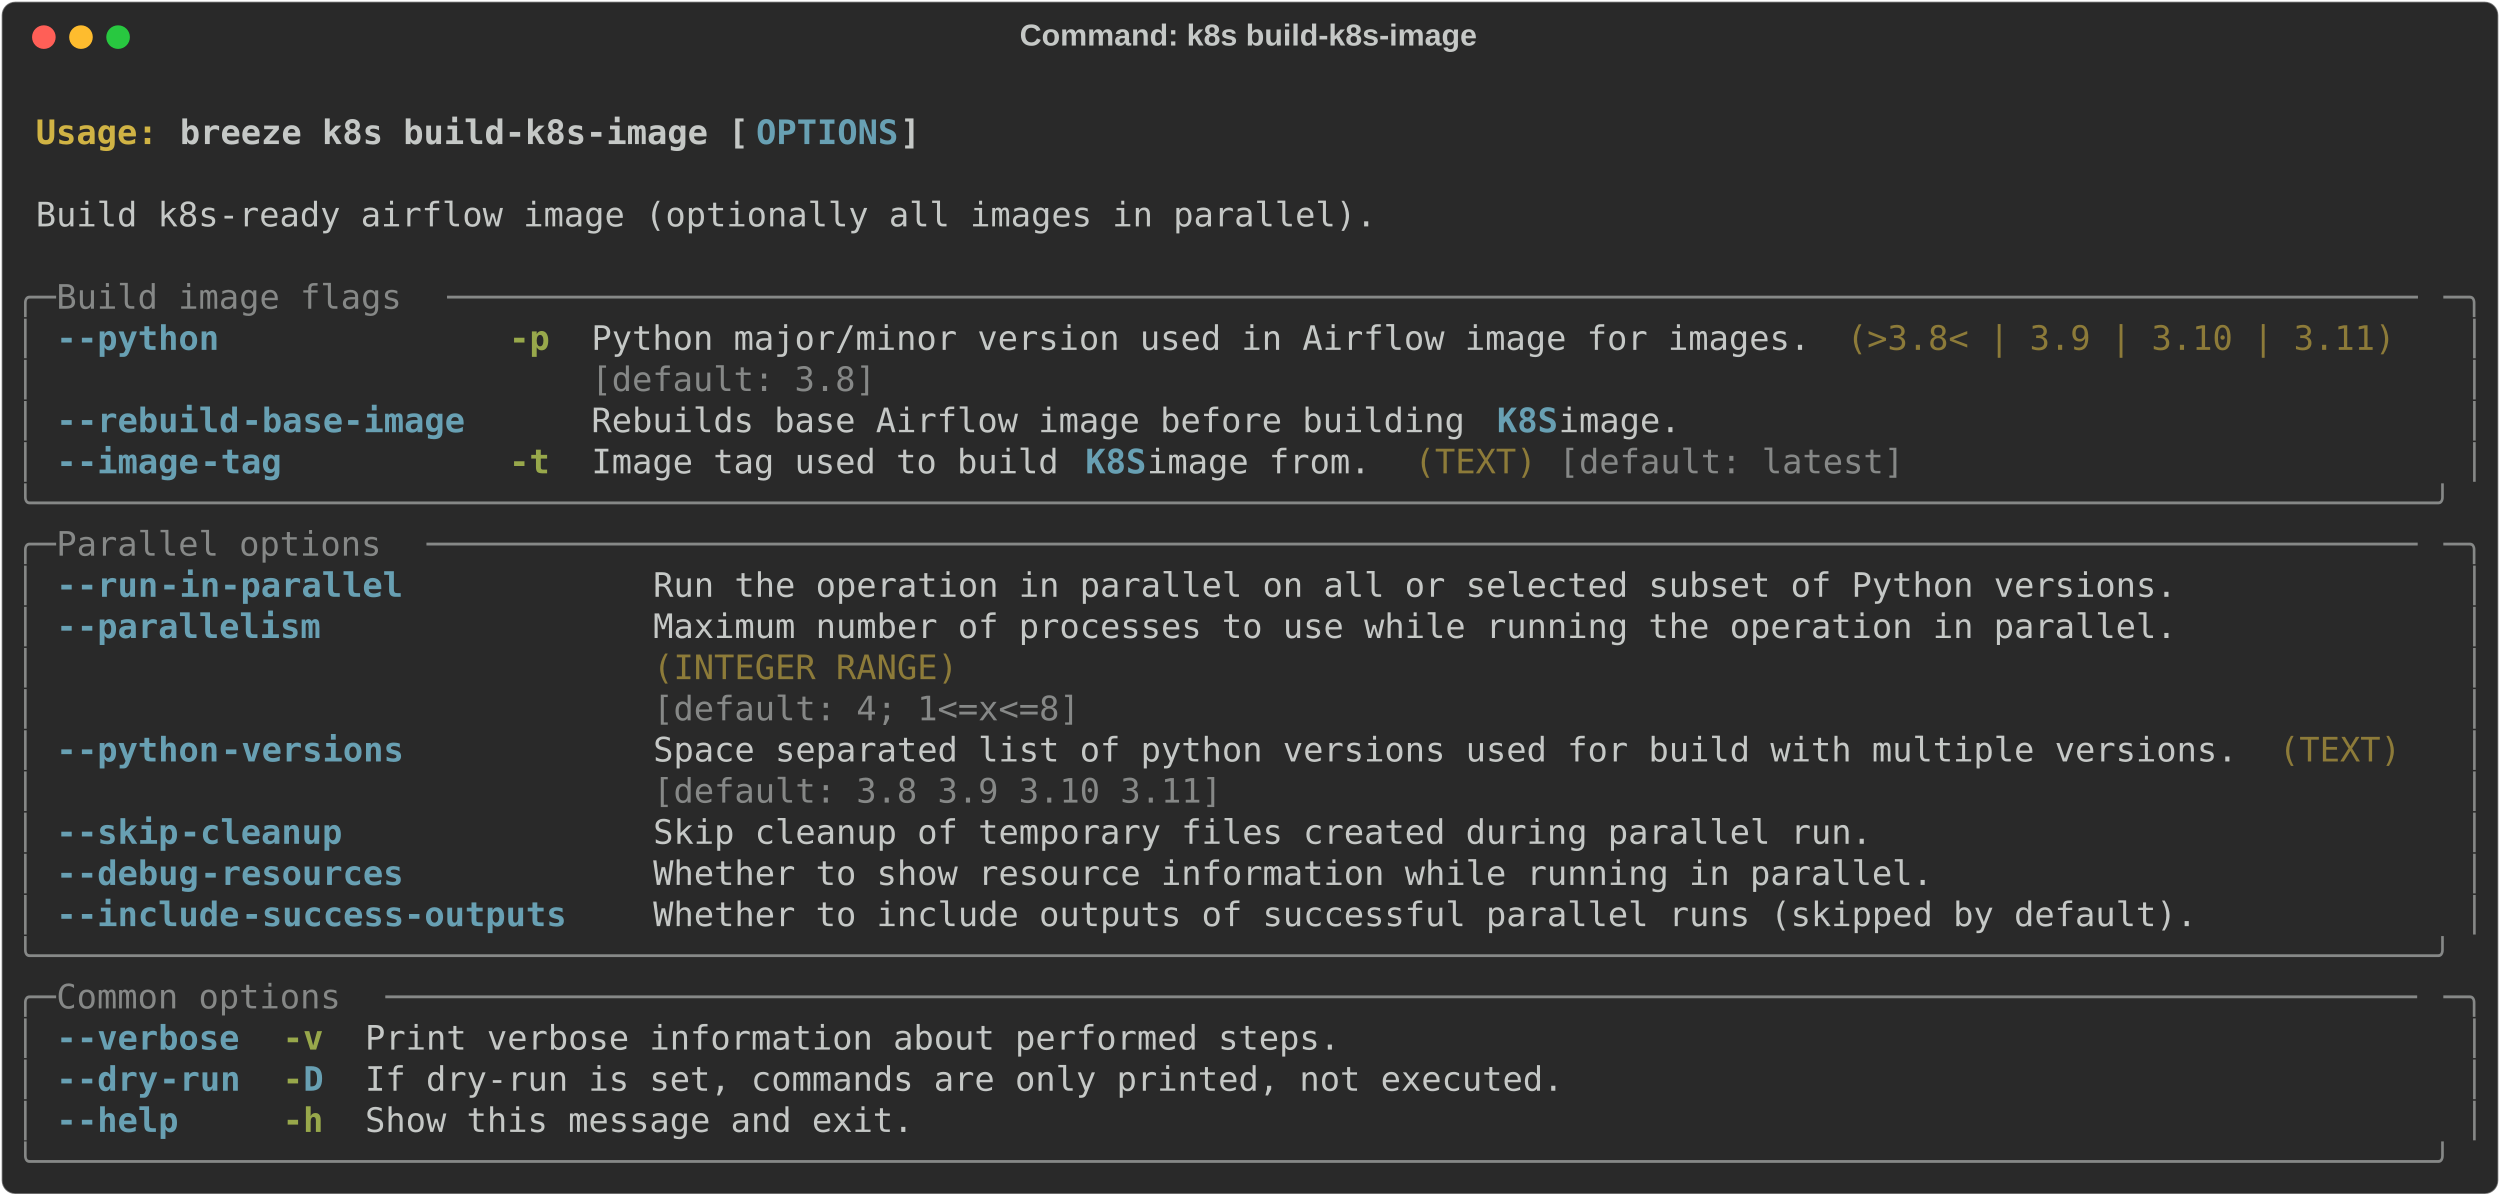
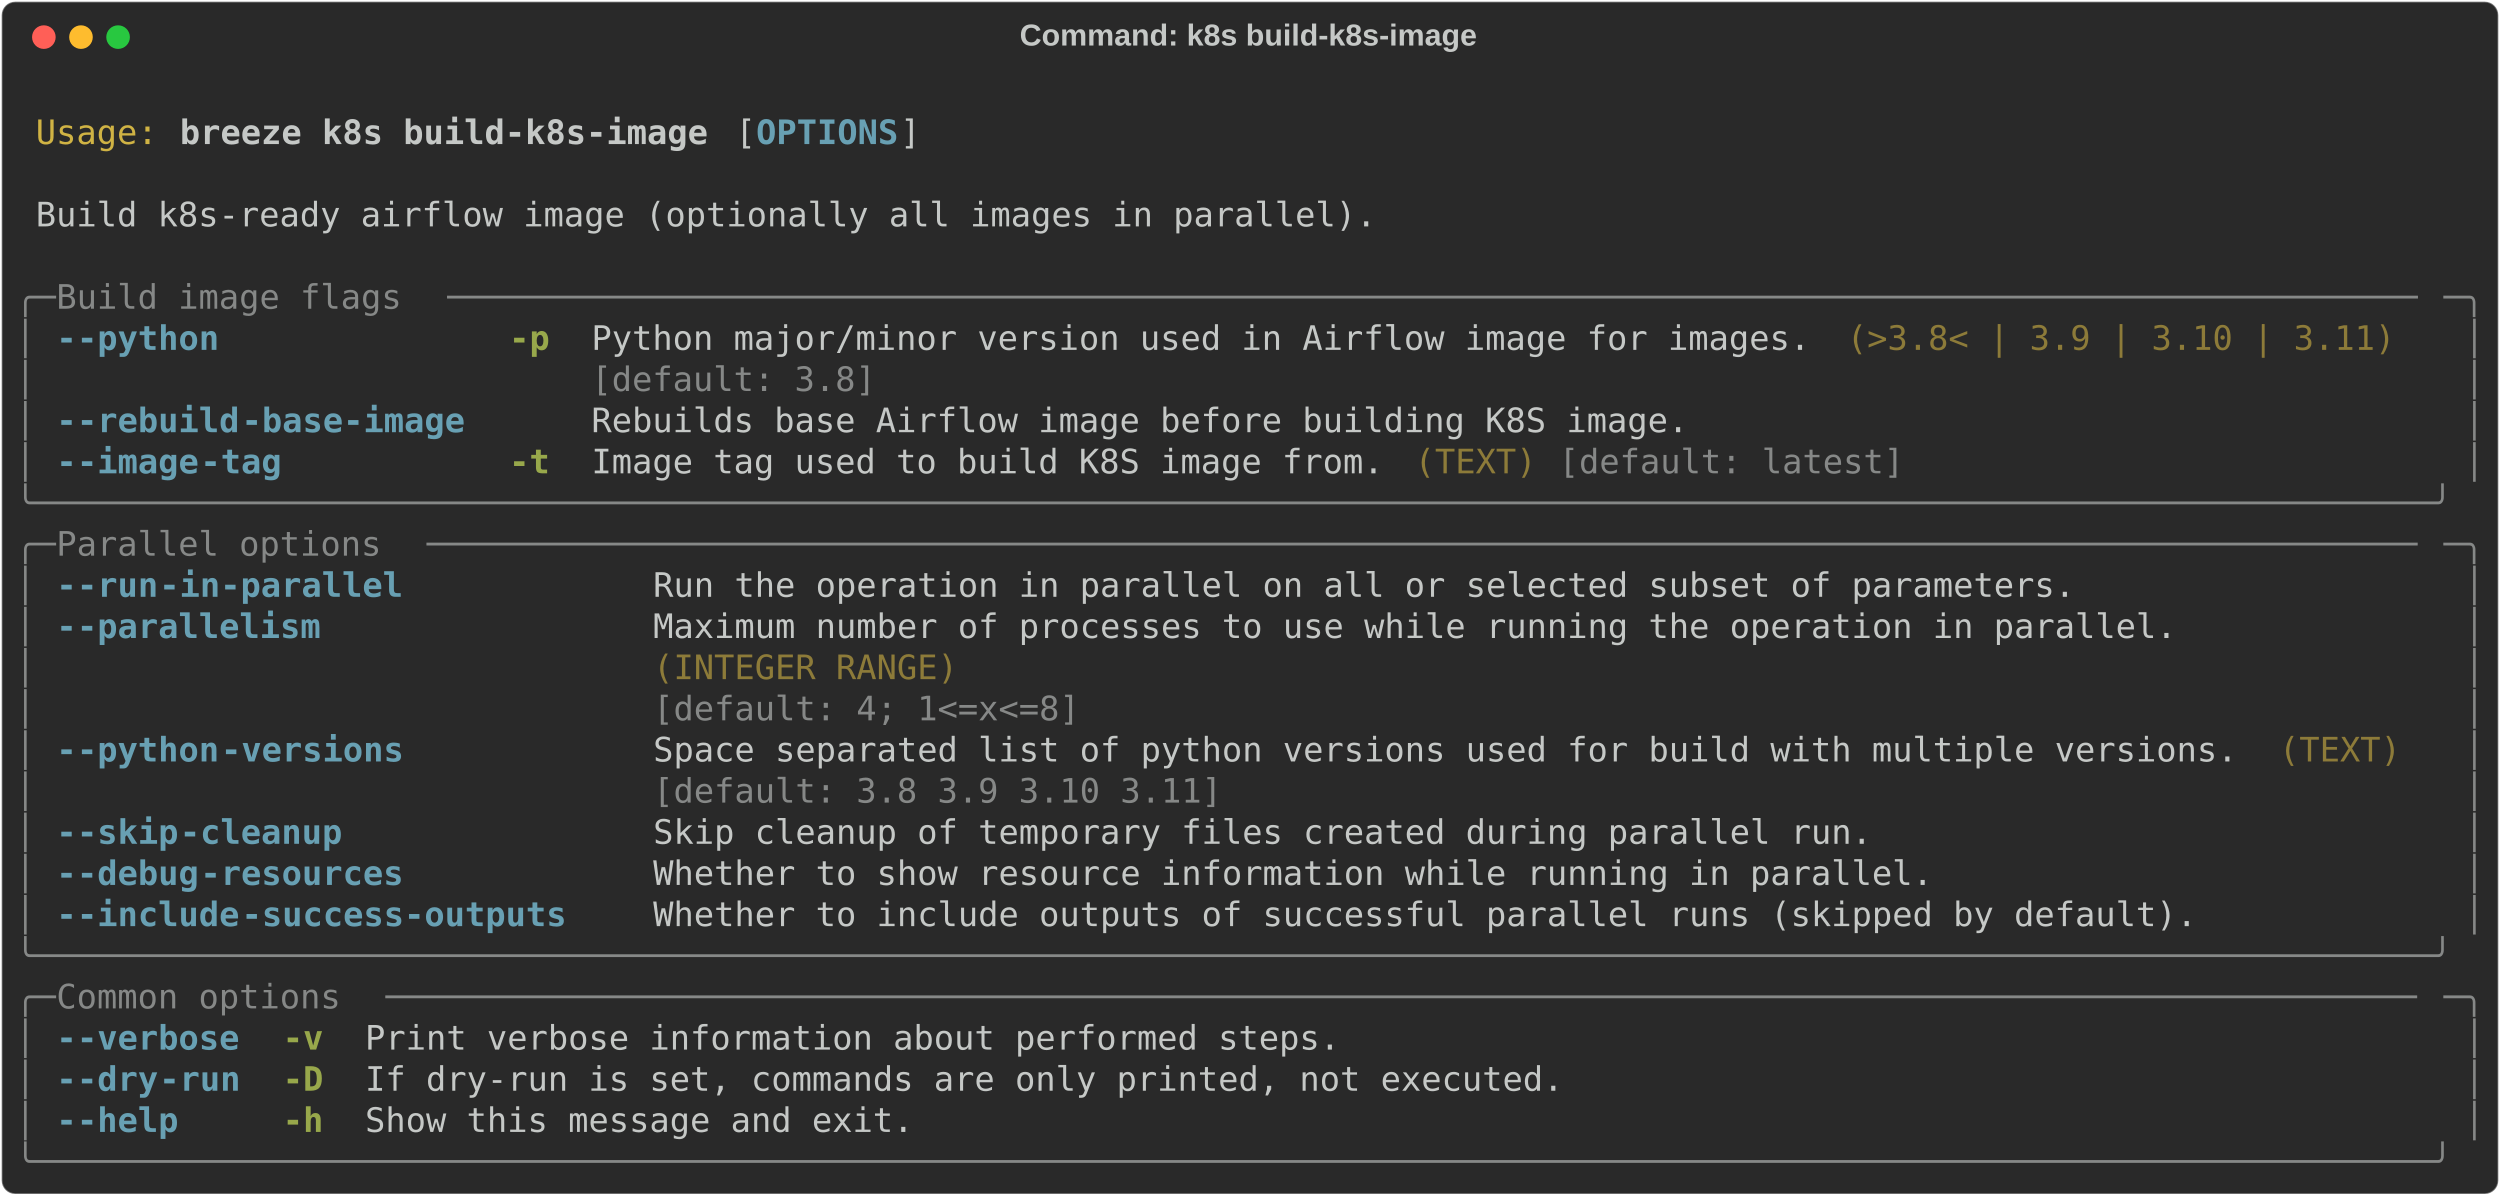
<svg xmlns="http://www.w3.org/2000/svg" class="rich-terminal" viewBox="0 0 1482 708.8">
  <style>

    @font-face {
        font-family: "Fira Code";
        src: local("FiraCode-Regular"),
                url("https://cdnjs.cloudflare.com/ajax/libs/firacode/6.2.0/woff2/FiraCode-Regular.woff2") format("woff2"),
                url("https://cdnjs.cloudflare.com/ajax/libs/firacode/6.2.0/woff/FiraCode-Regular.woff") format("woff");
        font-style: normal;
        font-weight: 400;
    }
    @font-face {
        font-family: "Fira Code";
        src: local("FiraCode-Bold"),
                url("https://cdnjs.cloudflare.com/ajax/libs/firacode/6.2.0/woff2/FiraCode-Bold.woff2") format("woff2"),
                url("https://cdnjs.cloudflare.com/ajax/libs/firacode/6.2.0/woff/FiraCode-Bold.woff") format("woff");
        font-style: bold;
        font-weight: 700;
    }

    .breeze-k8s-build-k8s-image-matrix {
        font-family: Fira Code, monospace;
        font-size: 20px;
        line-height: 24.4px;
        font-variant-east-asian: full-width;
    }

    .breeze-k8s-build-k8s-image-title {
        font-size: 18px;
        font-weight: bold;
        font-family: arial;
    }

-     .breeze-k8s-build-k8s-image-r1 { fill: #c5c8c6;font-weight: bold }
- .breeze-k8s-build-k8s-image-r2 { fill: #c5c8c6 }
- .breeze-k8s-build-k8s-image-r3 { fill: #d0b344;font-weight: bold }
+     .breeze-k8s-build-k8s-image-r1 { fill: #c5c8c6 }
+ .breeze-k8s-build-k8s-image-r2 { fill: #d0b344 }
+ .breeze-k8s-build-k8s-image-r3 { fill: #c5c8c6;font-weight: bold }
.breeze-k8s-build-k8s-image-r4 { fill: #68a0b3;font-weight: bold }
.breeze-k8s-build-k8s-image-r5 { fill: #868887 }
.breeze-k8s-build-k8s-image-r6 { fill: #98a84b;font-weight: bold }
.breeze-k8s-build-k8s-image-r7 { fill: #8d7b39 }
    </style>
  <defs>
    <clipPath id="breeze-k8s-build-k8s-image-clip-terminal">
      <rect x="0" y="0" width="1463.0" height="657.8" />
    </clipPath>
    <clipPath id="breeze-k8s-build-k8s-image-line-0">
      <rect x="0" y="1.5" width="1464" height="24.65" />
    </clipPath>
    <clipPath id="breeze-k8s-build-k8s-image-line-1">
      <rect x="0" y="25.9" width="1464" height="24.65" />
    </clipPath>
    <clipPath id="breeze-k8s-build-k8s-image-line-2">
      <rect x="0" y="50.3" width="1464" height="24.65" />
    </clipPath>
    <clipPath id="breeze-k8s-build-k8s-image-line-3">
      <rect x="0" y="74.7" width="1464" height="24.65" />
    </clipPath>
    <clipPath id="breeze-k8s-build-k8s-image-line-4">
      <rect x="0" y="99.1" width="1464" height="24.65" />
    </clipPath>
    <clipPath id="breeze-k8s-build-k8s-image-line-5">
      <rect x="0" y="123.5" width="1464" height="24.65" />
    </clipPath>
    <clipPath id="breeze-k8s-build-k8s-image-line-6">
      <rect x="0" y="147.9" width="1464" height="24.65" />
    </clipPath>
    <clipPath id="breeze-k8s-build-k8s-image-line-7">
      <rect x="0" y="172.3" width="1464" height="24.65" />
    </clipPath>
    <clipPath id="breeze-k8s-build-k8s-image-line-8">
      <rect x="0" y="196.7" width="1464" height="24.65" />
    </clipPath>
    <clipPath id="breeze-k8s-build-k8s-image-line-9">
      <rect x="0" y="221.1" width="1464" height="24.65" />
    </clipPath>
    <clipPath id="breeze-k8s-build-k8s-image-line-10">
      <rect x="0" y="245.5" width="1464" height="24.65" />
    </clipPath>
    <clipPath id="breeze-k8s-build-k8s-image-line-11">
      <rect x="0" y="269.9" width="1464" height="24.65" />
    </clipPath>
    <clipPath id="breeze-k8s-build-k8s-image-line-12">
      <rect x="0" y="294.3" width="1464" height="24.65" />
    </clipPath>
    <clipPath id="breeze-k8s-build-k8s-image-line-13">
      <rect x="0" y="318.7" width="1464" height="24.65" />
    </clipPath>
    <clipPath id="breeze-k8s-build-k8s-image-line-14">
      <rect x="0" y="343.1" width="1464" height="24.65" />
    </clipPath>
    <clipPath id="breeze-k8s-build-k8s-image-line-15">
      <rect x="0" y="367.5" width="1464" height="24.65" />
    </clipPath>
    <clipPath id="breeze-k8s-build-k8s-image-line-16">
      <rect x="0" y="391.9" width="1464" height="24.65" />
    </clipPath>
    <clipPath id="breeze-k8s-build-k8s-image-line-17">
      <rect x="0" y="416.3" width="1464" height="24.65" />
    </clipPath>
    <clipPath id="breeze-k8s-build-k8s-image-line-18">
      <rect x="0" y="440.7" width="1464" height="24.65" />
    </clipPath>
    <clipPath id="breeze-k8s-build-k8s-image-line-19">
      <rect x="0" y="465.1" width="1464" height="24.65" />
    </clipPath>
    <clipPath id="breeze-k8s-build-k8s-image-line-20">
      <rect x="0" y="489.5" width="1464" height="24.65" />
    </clipPath>
    <clipPath id="breeze-k8s-build-k8s-image-line-21">
      <rect x="0" y="513.9" width="1464" height="24.65" />
    </clipPath>
    <clipPath id="breeze-k8s-build-k8s-image-line-22">
      <rect x="0" y="538.3" width="1464" height="24.65" />
    </clipPath>
    <clipPath id="breeze-k8s-build-k8s-image-line-23">
      <rect x="0" y="562.7" width="1464" height="24.65" />
    </clipPath>
    <clipPath id="breeze-k8s-build-k8s-image-line-24">
      <rect x="0" y="587.1" width="1464" height="24.65" />
    </clipPath>
    <clipPath id="breeze-k8s-build-k8s-image-line-25">
      <rect x="0" y="611.5" width="1464" height="24.65" />
    </clipPath>
  </defs>
  <rect fill="#292929" stroke="rgba(255,255,255,0.35)" stroke-width="1" x="1" y="1" width="1480" height="706.8" rx="8" />
  <text class="breeze-k8s-build-k8s-image-title" fill="#c5c8c6" text-anchor="middle" x="740" y="27">Command: k8s build-k8s-image</text>
  <g transform="translate(26,22)">
    <circle cx="0" cy="0" r="7" fill="#ff5f57" />
    <circle cx="22" cy="0" r="7" fill="#febc2e" />
    <circle cx="44" cy="0" r="7" fill="#28c840" />
  </g>
  <g transform="translate(9, 41)" clip-path="url(#breeze-k8s-build-k8s-image-clip-terminal)">
    <g class="breeze-k8s-build-k8s-image-matrix">
-       <text class="breeze-k8s-build-k8s-image-r2" x="1464" y="20" textLength="12.2" clip-path="url(#breeze-k8s-build-k8s-image-line-0)">
- </text>
-       <text class="breeze-k8s-build-k8s-image-r3" x="12.2" y="44.4" textLength="85.4" clip-path="url(#breeze-k8s-build-k8s-image-line-1)">Usage: </text>
-       <text class="breeze-k8s-build-k8s-image-r1" x="97.6" y="44.4" textLength="341.6" clip-path="url(#breeze-k8s-build-k8s-image-line-1)">breeze k8s build-k8s-image [</text>
+       <text class="breeze-k8s-build-k8s-image-r1" x="1464" y="20" textLength="12.2" clip-path="url(#breeze-k8s-build-k8s-image-line-0)">
+ </text>
+       <text class="breeze-k8s-build-k8s-image-r2" x="12.2" y="44.4" textLength="73.2" clip-path="url(#breeze-k8s-build-k8s-image-line-1)">Usage:</text>
+       <text class="breeze-k8s-build-k8s-image-r3" x="97.6" y="44.4" textLength="317.2" clip-path="url(#breeze-k8s-build-k8s-image-line-1)">breeze k8s build-k8s-image</text>
+       <text class="breeze-k8s-build-k8s-image-r1" x="427" y="44.4" textLength="12.2" clip-path="url(#breeze-k8s-build-k8s-image-line-1)">[</text>
      <text class="breeze-k8s-build-k8s-image-r4" x="439.2" y="44.4" textLength="85.4" clip-path="url(#breeze-k8s-build-k8s-image-line-1)">OPTIONS</text>
      <text class="breeze-k8s-build-k8s-image-r1" x="524.6" y="44.4" textLength="12.2" clip-path="url(#breeze-k8s-build-k8s-image-line-1)">]</text>
-       <text class="breeze-k8s-build-k8s-image-r2" x="1464" y="44.4" textLength="12.2" clip-path="url(#breeze-k8s-build-k8s-image-line-1)">
- </text>
-       <text class="breeze-k8s-build-k8s-image-r2" x="1464" y="68.8" textLength="12.2" clip-path="url(#breeze-k8s-build-k8s-image-line-2)">
- </text>
-       <text class="breeze-k8s-build-k8s-image-r2" x="12.2" y="93.2" textLength="805.2" clip-path="url(#breeze-k8s-build-k8s-image-line-3)">Build k8s-ready airflow image (optionally all images in parallel).</text>
-       <text class="breeze-k8s-build-k8s-image-r2" x="1464" y="93.2" textLength="12.2" clip-path="url(#breeze-k8s-build-k8s-image-line-3)">
- </text>
-       <text class="breeze-k8s-build-k8s-image-r2" x="1464" y="117.6" textLength="12.2" clip-path="url(#breeze-k8s-build-k8s-image-line-4)">
+       <text class="breeze-k8s-build-k8s-image-r1" x="1464" y="44.4" textLength="12.2" clip-path="url(#breeze-k8s-build-k8s-image-line-1)">
+ </text>
+       <text class="breeze-k8s-build-k8s-image-r1" x="1464" y="68.8" textLength="12.2" clip-path="url(#breeze-k8s-build-k8s-image-line-2)">
+ </text>
+       <text class="breeze-k8s-build-k8s-image-r1" x="12.2" y="93.2" textLength="805.2" clip-path="url(#breeze-k8s-build-k8s-image-line-3)">Build k8s-ready airflow image (optionally all images in parallel).</text>
+       <text class="breeze-k8s-build-k8s-image-r1" x="1464" y="93.2" textLength="12.2" clip-path="url(#breeze-k8s-build-k8s-image-line-3)">
+ </text>
+       <text class="breeze-k8s-build-k8s-image-r1" x="1464" y="117.6" textLength="12.2" clip-path="url(#breeze-k8s-build-k8s-image-line-4)">
</text>
      <text class="breeze-k8s-build-k8s-image-r5" x="0" y="142" textLength="24.4" clip-path="url(#breeze-k8s-build-k8s-image-line-5)">╭─</text>
      <text class="breeze-k8s-build-k8s-image-r5" x="24.4" y="142" textLength="231.8" clip-path="url(#breeze-k8s-build-k8s-image-line-5)"> Build image flags </text>
      <text class="breeze-k8s-build-k8s-image-r5" x="256.2" y="142" textLength="1183.4" clip-path="url(#breeze-k8s-build-k8s-image-line-5)">─────────────────────────────────────────────────────────────────────────────────────────────────</text>
      <text class="breeze-k8s-build-k8s-image-r5" x="1439.6" y="142" textLength="24.4" clip-path="url(#breeze-k8s-build-k8s-image-line-5)">─╮</text>
-       <text class="breeze-k8s-build-k8s-image-r2" x="1464" y="142" textLength="12.2" clip-path="url(#breeze-k8s-build-k8s-image-line-5)">
+       <text class="breeze-k8s-build-k8s-image-r1" x="1464" y="142" textLength="12.2" clip-path="url(#breeze-k8s-build-k8s-image-line-5)">
</text>
      <text class="breeze-k8s-build-k8s-image-r5" x="0" y="166.4" textLength="12.2" clip-path="url(#breeze-k8s-build-k8s-image-line-6)">│</text>
      <text class="breeze-k8s-build-k8s-image-r4" x="24.4" y="166.4" textLength="12.2" clip-path="url(#breeze-k8s-build-k8s-image-line-6)">-</text>
      <text class="breeze-k8s-build-k8s-image-r4" x="36.6" y="166.4" textLength="85.4" clip-path="url(#breeze-k8s-build-k8s-image-line-6)">-python</text>
      <text class="breeze-k8s-build-k8s-image-r6" x="292.8" y="166.4" textLength="24.4" clip-path="url(#breeze-k8s-build-k8s-image-line-6)">-p</text>
-       <text class="breeze-k8s-build-k8s-image-r2" x="341.6" y="166.4" textLength="732" clip-path="url(#breeze-k8s-build-k8s-image-line-6)">Python major/minor version used in Airflow image for images.</text>
+       <text class="breeze-k8s-build-k8s-image-r1" x="341.6" y="166.4" textLength="732" clip-path="url(#breeze-k8s-build-k8s-image-line-6)">Python major/minor version used in Airflow image for images.</text>
      <text class="breeze-k8s-build-k8s-image-r7" x="1085.8" y="166.4" textLength="329.4" clip-path="url(#breeze-k8s-build-k8s-image-line-6)">(&gt;3.8&lt; | 3.9 | 3.10 | 3.11)</text>
      <text class="breeze-k8s-build-k8s-image-r5" x="1451.8" y="166.4" textLength="12.2" clip-path="url(#breeze-k8s-build-k8s-image-line-6)">│</text>
-       <text class="breeze-k8s-build-k8s-image-r2" x="1464" y="166.4" textLength="12.2" clip-path="url(#breeze-k8s-build-k8s-image-line-6)">
+       <text class="breeze-k8s-build-k8s-image-r1" x="1464" y="166.4" textLength="12.2" clip-path="url(#breeze-k8s-build-k8s-image-line-6)">
</text>
      <text class="breeze-k8s-build-k8s-image-r5" x="0" y="190.8" textLength="12.2" clip-path="url(#breeze-k8s-build-k8s-image-line-7)">│</text>
      <text class="breeze-k8s-build-k8s-image-r5" x="341.6" y="190.8" textLength="732" clip-path="url(#breeze-k8s-build-k8s-image-line-7)">[default: 3.8]                                              </text>
      <text class="breeze-k8s-build-k8s-image-r5" x="1451.8" y="190.8" textLength="12.2" clip-path="url(#breeze-k8s-build-k8s-image-line-7)">│</text>
-       <text class="breeze-k8s-build-k8s-image-r2" x="1464" y="190.8" textLength="12.2" clip-path="url(#breeze-k8s-build-k8s-image-line-7)">
+       <text class="breeze-k8s-build-k8s-image-r1" x="1464" y="190.8" textLength="12.2" clip-path="url(#breeze-k8s-build-k8s-image-line-7)">
</text>
      <text class="breeze-k8s-build-k8s-image-r5" x="0" y="215.2" textLength="12.2" clip-path="url(#breeze-k8s-build-k8s-image-line-8)">│</text>
      <text class="breeze-k8s-build-k8s-image-r4" x="24.4" y="215.2" textLength="12.2" clip-path="url(#breeze-k8s-build-k8s-image-line-8)">-</text>
      <text class="breeze-k8s-build-k8s-image-r4" x="36.6" y="215.2" textLength="97.6" clip-path="url(#breeze-k8s-build-k8s-image-line-8)">-rebuild</text>
      <text class="breeze-k8s-build-k8s-image-r4" x="134.2" y="215.2" textLength="134.2" clip-path="url(#breeze-k8s-build-k8s-image-line-8)">-base-image</text>
-       <text class="breeze-k8s-build-k8s-image-r2" x="341.6" y="215.2" textLength="536.8" clip-path="url(#breeze-k8s-build-k8s-image-line-8)">Rebuilds base Airflow image before building </text>
-       <text class="breeze-k8s-build-k8s-image-r4" x="878.4" y="215.2" textLength="36.6" clip-path="url(#breeze-k8s-build-k8s-image-line-8)">K8S</text>
-       <text class="breeze-k8s-build-k8s-image-r2" x="915" y="215.2" textLength="85.4" clip-path="url(#breeze-k8s-build-k8s-image-line-8)"> image.</text>
+       <text class="breeze-k8s-build-k8s-image-r1" x="341.6" y="215.2" textLength="658.8" clip-path="url(#breeze-k8s-build-k8s-image-line-8)">Rebuilds base Airflow image before building K8S image.</text>
      <text class="breeze-k8s-build-k8s-image-r5" x="1451.8" y="215.2" textLength="12.2" clip-path="url(#breeze-k8s-build-k8s-image-line-8)">│</text>
-       <text class="breeze-k8s-build-k8s-image-r2" x="1464" y="215.2" textLength="12.2" clip-path="url(#breeze-k8s-build-k8s-image-line-8)">
+       <text class="breeze-k8s-build-k8s-image-r1" x="1464" y="215.2" textLength="12.2" clip-path="url(#breeze-k8s-build-k8s-image-line-8)">
</text>
      <text class="breeze-k8s-build-k8s-image-r5" x="0" y="239.6" textLength="12.2" clip-path="url(#breeze-k8s-build-k8s-image-line-9)">│</text>
      <text class="breeze-k8s-build-k8s-image-r4" x="24.4" y="239.6" textLength="12.2" clip-path="url(#breeze-k8s-build-k8s-image-line-9)">-</text>
      <text class="breeze-k8s-build-k8s-image-r4" x="36.6" y="239.6" textLength="73.2" clip-path="url(#breeze-k8s-build-k8s-image-line-9)">-image</text>
      <text class="breeze-k8s-build-k8s-image-r4" x="109.8" y="239.6" textLength="48.8" clip-path="url(#breeze-k8s-build-k8s-image-line-9)">-tag</text>
      <text class="breeze-k8s-build-k8s-image-r6" x="292.8" y="239.6" textLength="24.4" clip-path="url(#breeze-k8s-build-k8s-image-line-9)">-t</text>
-       <text class="breeze-k8s-build-k8s-image-r2" x="341.6" y="239.6" textLength="292.8" clip-path="url(#breeze-k8s-build-k8s-image-line-9)">Image tag used to build </text>
-       <text class="breeze-k8s-build-k8s-image-r4" x="634.4" y="239.6" textLength="36.6" clip-path="url(#breeze-k8s-build-k8s-image-line-9)">K8S</text>
-       <text class="breeze-k8s-build-k8s-image-r2" x="671" y="239.6" textLength="146.4" clip-path="url(#breeze-k8s-build-k8s-image-line-9)"> image from.</text>
+       <text class="breeze-k8s-build-k8s-image-r1" x="341.6" y="239.6" textLength="475.8" clip-path="url(#breeze-k8s-build-k8s-image-line-9)">Image tag used to build K8S image from.</text>
      <text class="breeze-k8s-build-k8s-image-r7" x="829.6" y="239.6" textLength="73.2" clip-path="url(#breeze-k8s-build-k8s-image-line-9)">(TEXT)</text>
      <text class="breeze-k8s-build-k8s-image-r5" x="915" y="239.6" textLength="207.4" clip-path="url(#breeze-k8s-build-k8s-image-line-9)">[default: latest]</text>
      <text class="breeze-k8s-build-k8s-image-r5" x="1451.8" y="239.6" textLength="12.2" clip-path="url(#breeze-k8s-build-k8s-image-line-9)">│</text>
-       <text class="breeze-k8s-build-k8s-image-r2" x="1464" y="239.6" textLength="12.2" clip-path="url(#breeze-k8s-build-k8s-image-line-9)">
+       <text class="breeze-k8s-build-k8s-image-r1" x="1464" y="239.6" textLength="12.2" clip-path="url(#breeze-k8s-build-k8s-image-line-9)">
</text>
      <text class="breeze-k8s-build-k8s-image-r5" x="0" y="264" textLength="1464" clip-path="url(#breeze-k8s-build-k8s-image-line-10)">╰──────────────────────────────────────────────────────────────────────────────────────────────────────────────────────╯</text>
-       <text class="breeze-k8s-build-k8s-image-r2" x="1464" y="264" textLength="12.2" clip-path="url(#breeze-k8s-build-k8s-image-line-10)">
+       <text class="breeze-k8s-build-k8s-image-r1" x="1464" y="264" textLength="12.2" clip-path="url(#breeze-k8s-build-k8s-image-line-10)">
</text>
      <text class="breeze-k8s-build-k8s-image-r5" x="0" y="288.4" textLength="24.4" clip-path="url(#breeze-k8s-build-k8s-image-line-11)">╭─</text>
      <text class="breeze-k8s-build-k8s-image-r5" x="24.4" y="288.4" textLength="219.6" clip-path="url(#breeze-k8s-build-k8s-image-line-11)"> Parallel options </text>
      <text class="breeze-k8s-build-k8s-image-r5" x="244" y="288.4" textLength="1195.6" clip-path="url(#breeze-k8s-build-k8s-image-line-11)">──────────────────────────────────────────────────────────────────────────────────────────────────</text>
      <text class="breeze-k8s-build-k8s-image-r5" x="1439.6" y="288.4" textLength="24.4" clip-path="url(#breeze-k8s-build-k8s-image-line-11)">─╮</text>
-       <text class="breeze-k8s-build-k8s-image-r2" x="1464" y="288.4" textLength="12.2" clip-path="url(#breeze-k8s-build-k8s-image-line-11)">
+       <text class="breeze-k8s-build-k8s-image-r1" x="1464" y="288.4" textLength="12.2" clip-path="url(#breeze-k8s-build-k8s-image-line-11)">
</text>
      <text class="breeze-k8s-build-k8s-image-r5" x="0" y="312.8" textLength="12.2" clip-path="url(#breeze-k8s-build-k8s-image-line-12)">│</text>
      <text class="breeze-k8s-build-k8s-image-r4" x="24.4" y="312.8" textLength="12.2" clip-path="url(#breeze-k8s-build-k8s-image-line-12)">-</text>
      <text class="breeze-k8s-build-k8s-image-r4" x="36.6" y="312.8" textLength="48.8" clip-path="url(#breeze-k8s-build-k8s-image-line-12)">-run</text>
      <text class="breeze-k8s-build-k8s-image-r4" x="85.4" y="312.8" textLength="146.4" clip-path="url(#breeze-k8s-build-k8s-image-line-12)">-in-parallel</text>
-       <text class="breeze-k8s-build-k8s-image-r2" x="378.2" y="312.8" textLength="915" clip-path="url(#breeze-k8s-build-k8s-image-line-12)">Run the operation in parallel on all or selected subset of Python versions.</text>
+       <text class="breeze-k8s-build-k8s-image-r1" x="378.2" y="312.8" textLength="854" clip-path="url(#breeze-k8s-build-k8s-image-line-12)">Run the operation in parallel on all or selected subset of parameters.</text>
      <text class="breeze-k8s-build-k8s-image-r5" x="1451.8" y="312.8" textLength="12.2" clip-path="url(#breeze-k8s-build-k8s-image-line-12)">│</text>
-       <text class="breeze-k8s-build-k8s-image-r2" x="1464" y="312.8" textLength="12.2" clip-path="url(#breeze-k8s-build-k8s-image-line-12)">
+       <text class="breeze-k8s-build-k8s-image-r1" x="1464" y="312.8" textLength="12.2" clip-path="url(#breeze-k8s-build-k8s-image-line-12)">
</text>
      <text class="breeze-k8s-build-k8s-image-r5" x="0" y="337.2" textLength="12.2" clip-path="url(#breeze-k8s-build-k8s-image-line-13)">│</text>
      <text class="breeze-k8s-build-k8s-image-r4" x="24.4" y="337.2" textLength="12.2" clip-path="url(#breeze-k8s-build-k8s-image-line-13)">-</text>
      <text class="breeze-k8s-build-k8s-image-r4" x="36.6" y="337.2" textLength="146.4" clip-path="url(#breeze-k8s-build-k8s-image-line-13)">-parallelism</text>
-       <text class="breeze-k8s-build-k8s-image-r2" x="378.2" y="337.2" textLength="915" clip-path="url(#breeze-k8s-build-k8s-image-line-13)">Maximum number of processes to use while running the operation in parallel.</text>
+       <text class="breeze-k8s-build-k8s-image-r1" x="378.2" y="337.2" textLength="915" clip-path="url(#breeze-k8s-build-k8s-image-line-13)">Maximum number of processes to use while running the operation in parallel.</text>
      <text class="breeze-k8s-build-k8s-image-r5" x="1451.8" y="337.2" textLength="12.2" clip-path="url(#breeze-k8s-build-k8s-image-line-13)">│</text>
-       <text class="breeze-k8s-build-k8s-image-r2" x="1464" y="337.2" textLength="12.2" clip-path="url(#breeze-k8s-build-k8s-image-line-13)">
+       <text class="breeze-k8s-build-k8s-image-r1" x="1464" y="337.2" textLength="12.2" clip-path="url(#breeze-k8s-build-k8s-image-line-13)">
</text>
      <text class="breeze-k8s-build-k8s-image-r5" x="0" y="361.6" textLength="12.2" clip-path="url(#breeze-k8s-build-k8s-image-line-14)">│</text>
      <text class="breeze-k8s-build-k8s-image-r7" x="378.2" y="361.6" textLength="915" clip-path="url(#breeze-k8s-build-k8s-image-line-14)">(INTEGER RANGE)                                                            </text>
      <text class="breeze-k8s-build-k8s-image-r5" x="1451.8" y="361.6" textLength="12.2" clip-path="url(#breeze-k8s-build-k8s-image-line-14)">│</text>
-       <text class="breeze-k8s-build-k8s-image-r2" x="1464" y="361.6" textLength="12.2" clip-path="url(#breeze-k8s-build-k8s-image-line-14)">
+       <text class="breeze-k8s-build-k8s-image-r1" x="1464" y="361.6" textLength="12.2" clip-path="url(#breeze-k8s-build-k8s-image-line-14)">
</text>
      <text class="breeze-k8s-build-k8s-image-r5" x="0" y="386" textLength="12.2" clip-path="url(#breeze-k8s-build-k8s-image-line-15)">│</text>
      <text class="breeze-k8s-build-k8s-image-r5" x="378.2" y="386" textLength="915" clip-path="url(#breeze-k8s-build-k8s-image-line-15)">[default: 4; 1&lt;=x&lt;=8]                                                      </text>
      <text class="breeze-k8s-build-k8s-image-r5" x="1451.8" y="386" textLength="12.2" clip-path="url(#breeze-k8s-build-k8s-image-line-15)">│</text>
-       <text class="breeze-k8s-build-k8s-image-r2" x="1464" y="386" textLength="12.2" clip-path="url(#breeze-k8s-build-k8s-image-line-15)">
+       <text class="breeze-k8s-build-k8s-image-r1" x="1464" y="386" textLength="12.2" clip-path="url(#breeze-k8s-build-k8s-image-line-15)">
</text>
      <text class="breeze-k8s-build-k8s-image-r5" x="0" y="410.4" textLength="12.2" clip-path="url(#breeze-k8s-build-k8s-image-line-16)">│</text>
      <text class="breeze-k8s-build-k8s-image-r4" x="24.4" y="410.4" textLength="12.2" clip-path="url(#breeze-k8s-build-k8s-image-line-16)">-</text>
      <text class="breeze-k8s-build-k8s-image-r4" x="36.6" y="410.4" textLength="85.4" clip-path="url(#breeze-k8s-build-k8s-image-line-16)">-python</text>
      <text class="breeze-k8s-build-k8s-image-r4" x="122" y="410.4" textLength="109.8" clip-path="url(#breeze-k8s-build-k8s-image-line-16)">-versions</text>
-       <text class="breeze-k8s-build-k8s-image-r2" x="378.2" y="410.4" textLength="951.6" clip-path="url(#breeze-k8s-build-k8s-image-line-16)">Space separated list of python versions used for build with multiple versions.</text>
+       <text class="breeze-k8s-build-k8s-image-r1" x="378.2" y="410.4" textLength="951.6" clip-path="url(#breeze-k8s-build-k8s-image-line-16)">Space separated list of python versions used for build with multiple versions.</text>
      <text class="breeze-k8s-build-k8s-image-r7" x="1342" y="410.4" textLength="73.2" clip-path="url(#breeze-k8s-build-k8s-image-line-16)">(TEXT)</text>
      <text class="breeze-k8s-build-k8s-image-r5" x="1451.8" y="410.4" textLength="12.2" clip-path="url(#breeze-k8s-build-k8s-image-line-16)">│</text>
-       <text class="breeze-k8s-build-k8s-image-r2" x="1464" y="410.4" textLength="12.2" clip-path="url(#breeze-k8s-build-k8s-image-line-16)">
+       <text class="breeze-k8s-build-k8s-image-r1" x="1464" y="410.4" textLength="12.2" clip-path="url(#breeze-k8s-build-k8s-image-line-16)">
</text>
      <text class="breeze-k8s-build-k8s-image-r5" x="0" y="434.8" textLength="12.2" clip-path="url(#breeze-k8s-build-k8s-image-line-17)">│</text>
      <text class="breeze-k8s-build-k8s-image-r5" x="378.2" y="434.8" textLength="951.6" clip-path="url(#breeze-k8s-build-k8s-image-line-17)">[default: 3.8 3.9 3.10 3.11]                                                  </text>
      <text class="breeze-k8s-build-k8s-image-r5" x="1451.8" y="434.8" textLength="12.2" clip-path="url(#breeze-k8s-build-k8s-image-line-17)">│</text>
-       <text class="breeze-k8s-build-k8s-image-r2" x="1464" y="434.8" textLength="12.2" clip-path="url(#breeze-k8s-build-k8s-image-line-17)">
+       <text class="breeze-k8s-build-k8s-image-r1" x="1464" y="434.8" textLength="12.2" clip-path="url(#breeze-k8s-build-k8s-image-line-17)">
</text>
      <text class="breeze-k8s-build-k8s-image-r5" x="0" y="459.2" textLength="12.2" clip-path="url(#breeze-k8s-build-k8s-image-line-18)">│</text>
      <text class="breeze-k8s-build-k8s-image-r4" x="24.4" y="459.2" textLength="12.2" clip-path="url(#breeze-k8s-build-k8s-image-line-18)">-</text>
      <text class="breeze-k8s-build-k8s-image-r4" x="36.6" y="459.2" textLength="61" clip-path="url(#breeze-k8s-build-k8s-image-line-18)">-skip</text>
      <text class="breeze-k8s-build-k8s-image-r4" x="97.6" y="459.2" textLength="97.6" clip-path="url(#breeze-k8s-build-k8s-image-line-18)">-cleanup</text>
-       <text class="breeze-k8s-build-k8s-image-r2" x="378.2" y="459.2" textLength="732" clip-path="url(#breeze-k8s-build-k8s-image-line-18)">Skip cleanup of temporary files created during parallel run.</text>
+       <text class="breeze-k8s-build-k8s-image-r1" x="378.2" y="459.2" textLength="732" clip-path="url(#breeze-k8s-build-k8s-image-line-18)">Skip cleanup of temporary files created during parallel run.</text>
      <text class="breeze-k8s-build-k8s-image-r5" x="1451.8" y="459.2" textLength="12.2" clip-path="url(#breeze-k8s-build-k8s-image-line-18)">│</text>
-       <text class="breeze-k8s-build-k8s-image-r2" x="1464" y="459.2" textLength="12.2" clip-path="url(#breeze-k8s-build-k8s-image-line-18)">
+       <text class="breeze-k8s-build-k8s-image-r1" x="1464" y="459.2" textLength="12.2" clip-path="url(#breeze-k8s-build-k8s-image-line-18)">
</text>
      <text class="breeze-k8s-build-k8s-image-r5" x="0" y="483.6" textLength="12.2" clip-path="url(#breeze-k8s-build-k8s-image-line-19)">│</text>
      <text class="breeze-k8s-build-k8s-image-r4" x="24.4" y="483.6" textLength="12.2" clip-path="url(#breeze-k8s-build-k8s-image-line-19)">-</text>
      <text class="breeze-k8s-build-k8s-image-r4" x="36.6" y="483.6" textLength="73.2" clip-path="url(#breeze-k8s-build-k8s-image-line-19)">-debug</text>
      <text class="breeze-k8s-build-k8s-image-r4" x="109.8" y="483.6" textLength="122" clip-path="url(#breeze-k8s-build-k8s-image-line-19)">-resources</text>
-       <text class="breeze-k8s-build-k8s-image-r2" x="378.2" y="483.6" textLength="768.6" clip-path="url(#breeze-k8s-build-k8s-image-line-19)">Whether to show resource information while running in parallel.</text>
+       <text class="breeze-k8s-build-k8s-image-r1" x="378.2" y="483.6" textLength="768.6" clip-path="url(#breeze-k8s-build-k8s-image-line-19)">Whether to show resource information while running in parallel.</text>
      <text class="breeze-k8s-build-k8s-image-r5" x="1451.8" y="483.6" textLength="12.2" clip-path="url(#breeze-k8s-build-k8s-image-line-19)">│</text>
-       <text class="breeze-k8s-build-k8s-image-r2" x="1464" y="483.6" textLength="12.2" clip-path="url(#breeze-k8s-build-k8s-image-line-19)">
+       <text class="breeze-k8s-build-k8s-image-r1" x="1464" y="483.6" textLength="12.2" clip-path="url(#breeze-k8s-build-k8s-image-line-19)">
</text>
      <text class="breeze-k8s-build-k8s-image-r5" x="0" y="508" textLength="12.2" clip-path="url(#breeze-k8s-build-k8s-image-line-20)">│</text>
      <text class="breeze-k8s-build-k8s-image-r4" x="24.4" y="508" textLength="12.2" clip-path="url(#breeze-k8s-build-k8s-image-line-20)">-</text>
      <text class="breeze-k8s-build-k8s-image-r4" x="36.6" y="508" textLength="97.6" clip-path="url(#breeze-k8s-build-k8s-image-line-20)">-include</text>
      <text class="breeze-k8s-build-k8s-image-r4" x="134.2" y="508" textLength="195.2" clip-path="url(#breeze-k8s-build-k8s-image-line-20)">-success-outputs</text>
-       <text class="breeze-k8s-build-k8s-image-r2" x="378.2" y="508" textLength="927.2" clip-path="url(#breeze-k8s-build-k8s-image-line-20)">Whether to include outputs of successful parallel runs (skipped by default).</text>
+       <text class="breeze-k8s-build-k8s-image-r1" x="378.2" y="508" textLength="927.2" clip-path="url(#breeze-k8s-build-k8s-image-line-20)">Whether to include outputs of successful parallel runs (skipped by default).</text>
      <text class="breeze-k8s-build-k8s-image-r5" x="1451.8" y="508" textLength="12.2" clip-path="url(#breeze-k8s-build-k8s-image-line-20)">│</text>
-       <text class="breeze-k8s-build-k8s-image-r2" x="1464" y="508" textLength="12.2" clip-path="url(#breeze-k8s-build-k8s-image-line-20)">
+       <text class="breeze-k8s-build-k8s-image-r1" x="1464" y="508" textLength="12.2" clip-path="url(#breeze-k8s-build-k8s-image-line-20)">
</text>
      <text class="breeze-k8s-build-k8s-image-r5" x="0" y="532.4" textLength="1464" clip-path="url(#breeze-k8s-build-k8s-image-line-21)">╰──────────────────────────────────────────────────────────────────────────────────────────────────────────────────────╯</text>
-       <text class="breeze-k8s-build-k8s-image-r2" x="1464" y="532.4" textLength="12.2" clip-path="url(#breeze-k8s-build-k8s-image-line-21)">
+       <text class="breeze-k8s-build-k8s-image-r1" x="1464" y="532.4" textLength="12.2" clip-path="url(#breeze-k8s-build-k8s-image-line-21)">
</text>
      <text class="breeze-k8s-build-k8s-image-r5" x="0" y="556.8" textLength="24.4" clip-path="url(#breeze-k8s-build-k8s-image-line-22)">╭─</text>
      <text class="breeze-k8s-build-k8s-image-r5" x="24.4" y="556.8" textLength="195.2" clip-path="url(#breeze-k8s-build-k8s-image-line-22)"> Common options </text>
      <text class="breeze-k8s-build-k8s-image-r5" x="219.6" y="556.8" textLength="1220" clip-path="url(#breeze-k8s-build-k8s-image-line-22)">────────────────────────────────────────────────────────────────────────────────────────────────────</text>
      <text class="breeze-k8s-build-k8s-image-r5" x="1439.6" y="556.8" textLength="24.4" clip-path="url(#breeze-k8s-build-k8s-image-line-22)">─╮</text>
-       <text class="breeze-k8s-build-k8s-image-r2" x="1464" y="556.8" textLength="12.2" clip-path="url(#breeze-k8s-build-k8s-image-line-22)">
+       <text class="breeze-k8s-build-k8s-image-r1" x="1464" y="556.8" textLength="12.2" clip-path="url(#breeze-k8s-build-k8s-image-line-22)">
</text>
      <text class="breeze-k8s-build-k8s-image-r5" x="0" y="581.2" textLength="12.2" clip-path="url(#breeze-k8s-build-k8s-image-line-23)">│</text>
      <text class="breeze-k8s-build-k8s-image-r4" x="24.4" y="581.2" textLength="12.2" clip-path="url(#breeze-k8s-build-k8s-image-line-23)">-</text>
      <text class="breeze-k8s-build-k8s-image-r4" x="36.6" y="581.2" textLength="97.6" clip-path="url(#breeze-k8s-build-k8s-image-line-23)">-verbose</text>
      <text class="breeze-k8s-build-k8s-image-r6" x="158.6" y="581.2" textLength="24.4" clip-path="url(#breeze-k8s-build-k8s-image-line-23)">-v</text>
-       <text class="breeze-k8s-build-k8s-image-r2" x="207.4" y="581.2" textLength="585.6" clip-path="url(#breeze-k8s-build-k8s-image-line-23)">Print verbose information about performed steps.</text>
+       <text class="breeze-k8s-build-k8s-image-r1" x="207.4" y="581.2" textLength="585.6" clip-path="url(#breeze-k8s-build-k8s-image-line-23)">Print verbose information about performed steps.</text>
      <text class="breeze-k8s-build-k8s-image-r5" x="1451.8" y="581.2" textLength="12.2" clip-path="url(#breeze-k8s-build-k8s-image-line-23)">│</text>
-       <text class="breeze-k8s-build-k8s-image-r2" x="1464" y="581.2" textLength="12.2" clip-path="url(#breeze-k8s-build-k8s-image-line-23)">
+       <text class="breeze-k8s-build-k8s-image-r1" x="1464" y="581.2" textLength="12.2" clip-path="url(#breeze-k8s-build-k8s-image-line-23)">
</text>
      <text class="breeze-k8s-build-k8s-image-r5" x="0" y="605.6" textLength="12.2" clip-path="url(#breeze-k8s-build-k8s-image-line-24)">│</text>
      <text class="breeze-k8s-build-k8s-image-r4" x="24.4" y="605.6" textLength="12.2" clip-path="url(#breeze-k8s-build-k8s-image-line-24)">-</text>
      <text class="breeze-k8s-build-k8s-image-r4" x="36.6" y="605.6" textLength="48.8" clip-path="url(#breeze-k8s-build-k8s-image-line-24)">-dry</text>
      <text class="breeze-k8s-build-k8s-image-r4" x="85.4" y="605.6" textLength="48.8" clip-path="url(#breeze-k8s-build-k8s-image-line-24)">-run</text>
-       <text class="breeze-k8s-build-k8s-image-r6" x="158.6" y="605.6" textLength="12.2" clip-path="url(#breeze-k8s-build-k8s-image-line-24)">-</text>
-       <text class="breeze-k8s-build-k8s-image-r4" x="170.8" y="605.6" textLength="12.2" clip-path="url(#breeze-k8s-build-k8s-image-line-24)">D</text>
-       <text class="breeze-k8s-build-k8s-image-r2" x="207.4" y="605.6" textLength="719.8" clip-path="url(#breeze-k8s-build-k8s-image-line-24)">If dry-run is set, commands are only printed, not executed.</text>
+       <text class="breeze-k8s-build-k8s-image-r6" x="158.6" y="605.6" textLength="24.4" clip-path="url(#breeze-k8s-build-k8s-image-line-24)">-D</text>
+       <text class="breeze-k8s-build-k8s-image-r1" x="207.4" y="605.6" textLength="719.8" clip-path="url(#breeze-k8s-build-k8s-image-line-24)">If dry-run is set, commands are only printed, not executed.</text>
      <text class="breeze-k8s-build-k8s-image-r5" x="1451.8" y="605.6" textLength="12.2" clip-path="url(#breeze-k8s-build-k8s-image-line-24)">│</text>
-       <text class="breeze-k8s-build-k8s-image-r2" x="1464" y="605.6" textLength="12.2" clip-path="url(#breeze-k8s-build-k8s-image-line-24)">
+       <text class="breeze-k8s-build-k8s-image-r1" x="1464" y="605.6" textLength="12.2" clip-path="url(#breeze-k8s-build-k8s-image-line-24)">
</text>
      <text class="breeze-k8s-build-k8s-image-r5" x="0" y="630" textLength="12.2" clip-path="url(#breeze-k8s-build-k8s-image-line-25)">│</text>
      <text class="breeze-k8s-build-k8s-image-r4" x="24.4" y="630" textLength="12.2" clip-path="url(#breeze-k8s-build-k8s-image-line-25)">-</text>
      <text class="breeze-k8s-build-k8s-image-r4" x="36.6" y="630" textLength="61" clip-path="url(#breeze-k8s-build-k8s-image-line-25)">-help</text>
      <text class="breeze-k8s-build-k8s-image-r6" x="158.6" y="630" textLength="24.4" clip-path="url(#breeze-k8s-build-k8s-image-line-25)">-h</text>
-       <text class="breeze-k8s-build-k8s-image-r2" x="207.4" y="630" textLength="329.4" clip-path="url(#breeze-k8s-build-k8s-image-line-25)">Show this message and exit.</text>
+       <text class="breeze-k8s-build-k8s-image-r1" x="207.4" y="630" textLength="329.4" clip-path="url(#breeze-k8s-build-k8s-image-line-25)">Show this message and exit.</text>
      <text class="breeze-k8s-build-k8s-image-r5" x="1451.8" y="630" textLength="12.2" clip-path="url(#breeze-k8s-build-k8s-image-line-25)">│</text>
-       <text class="breeze-k8s-build-k8s-image-r2" x="1464" y="630" textLength="12.2" clip-path="url(#breeze-k8s-build-k8s-image-line-25)">
+       <text class="breeze-k8s-build-k8s-image-r1" x="1464" y="630" textLength="12.2" clip-path="url(#breeze-k8s-build-k8s-image-line-25)">
</text>
      <text class="breeze-k8s-build-k8s-image-r5" x="0" y="654.4" textLength="1464" clip-path="url(#breeze-k8s-build-k8s-image-line-26)">╰──────────────────────────────────────────────────────────────────────────────────────────────────────────────────────╯</text>
-       <text class="breeze-k8s-build-k8s-image-r2" x="1464" y="654.4" textLength="12.2" clip-path="url(#breeze-k8s-build-k8s-image-line-26)">
+       <text class="breeze-k8s-build-k8s-image-r1" x="1464" y="654.4" textLength="12.2" clip-path="url(#breeze-k8s-build-k8s-image-line-26)">
</text>
    </g>
  </g>
</svg>
